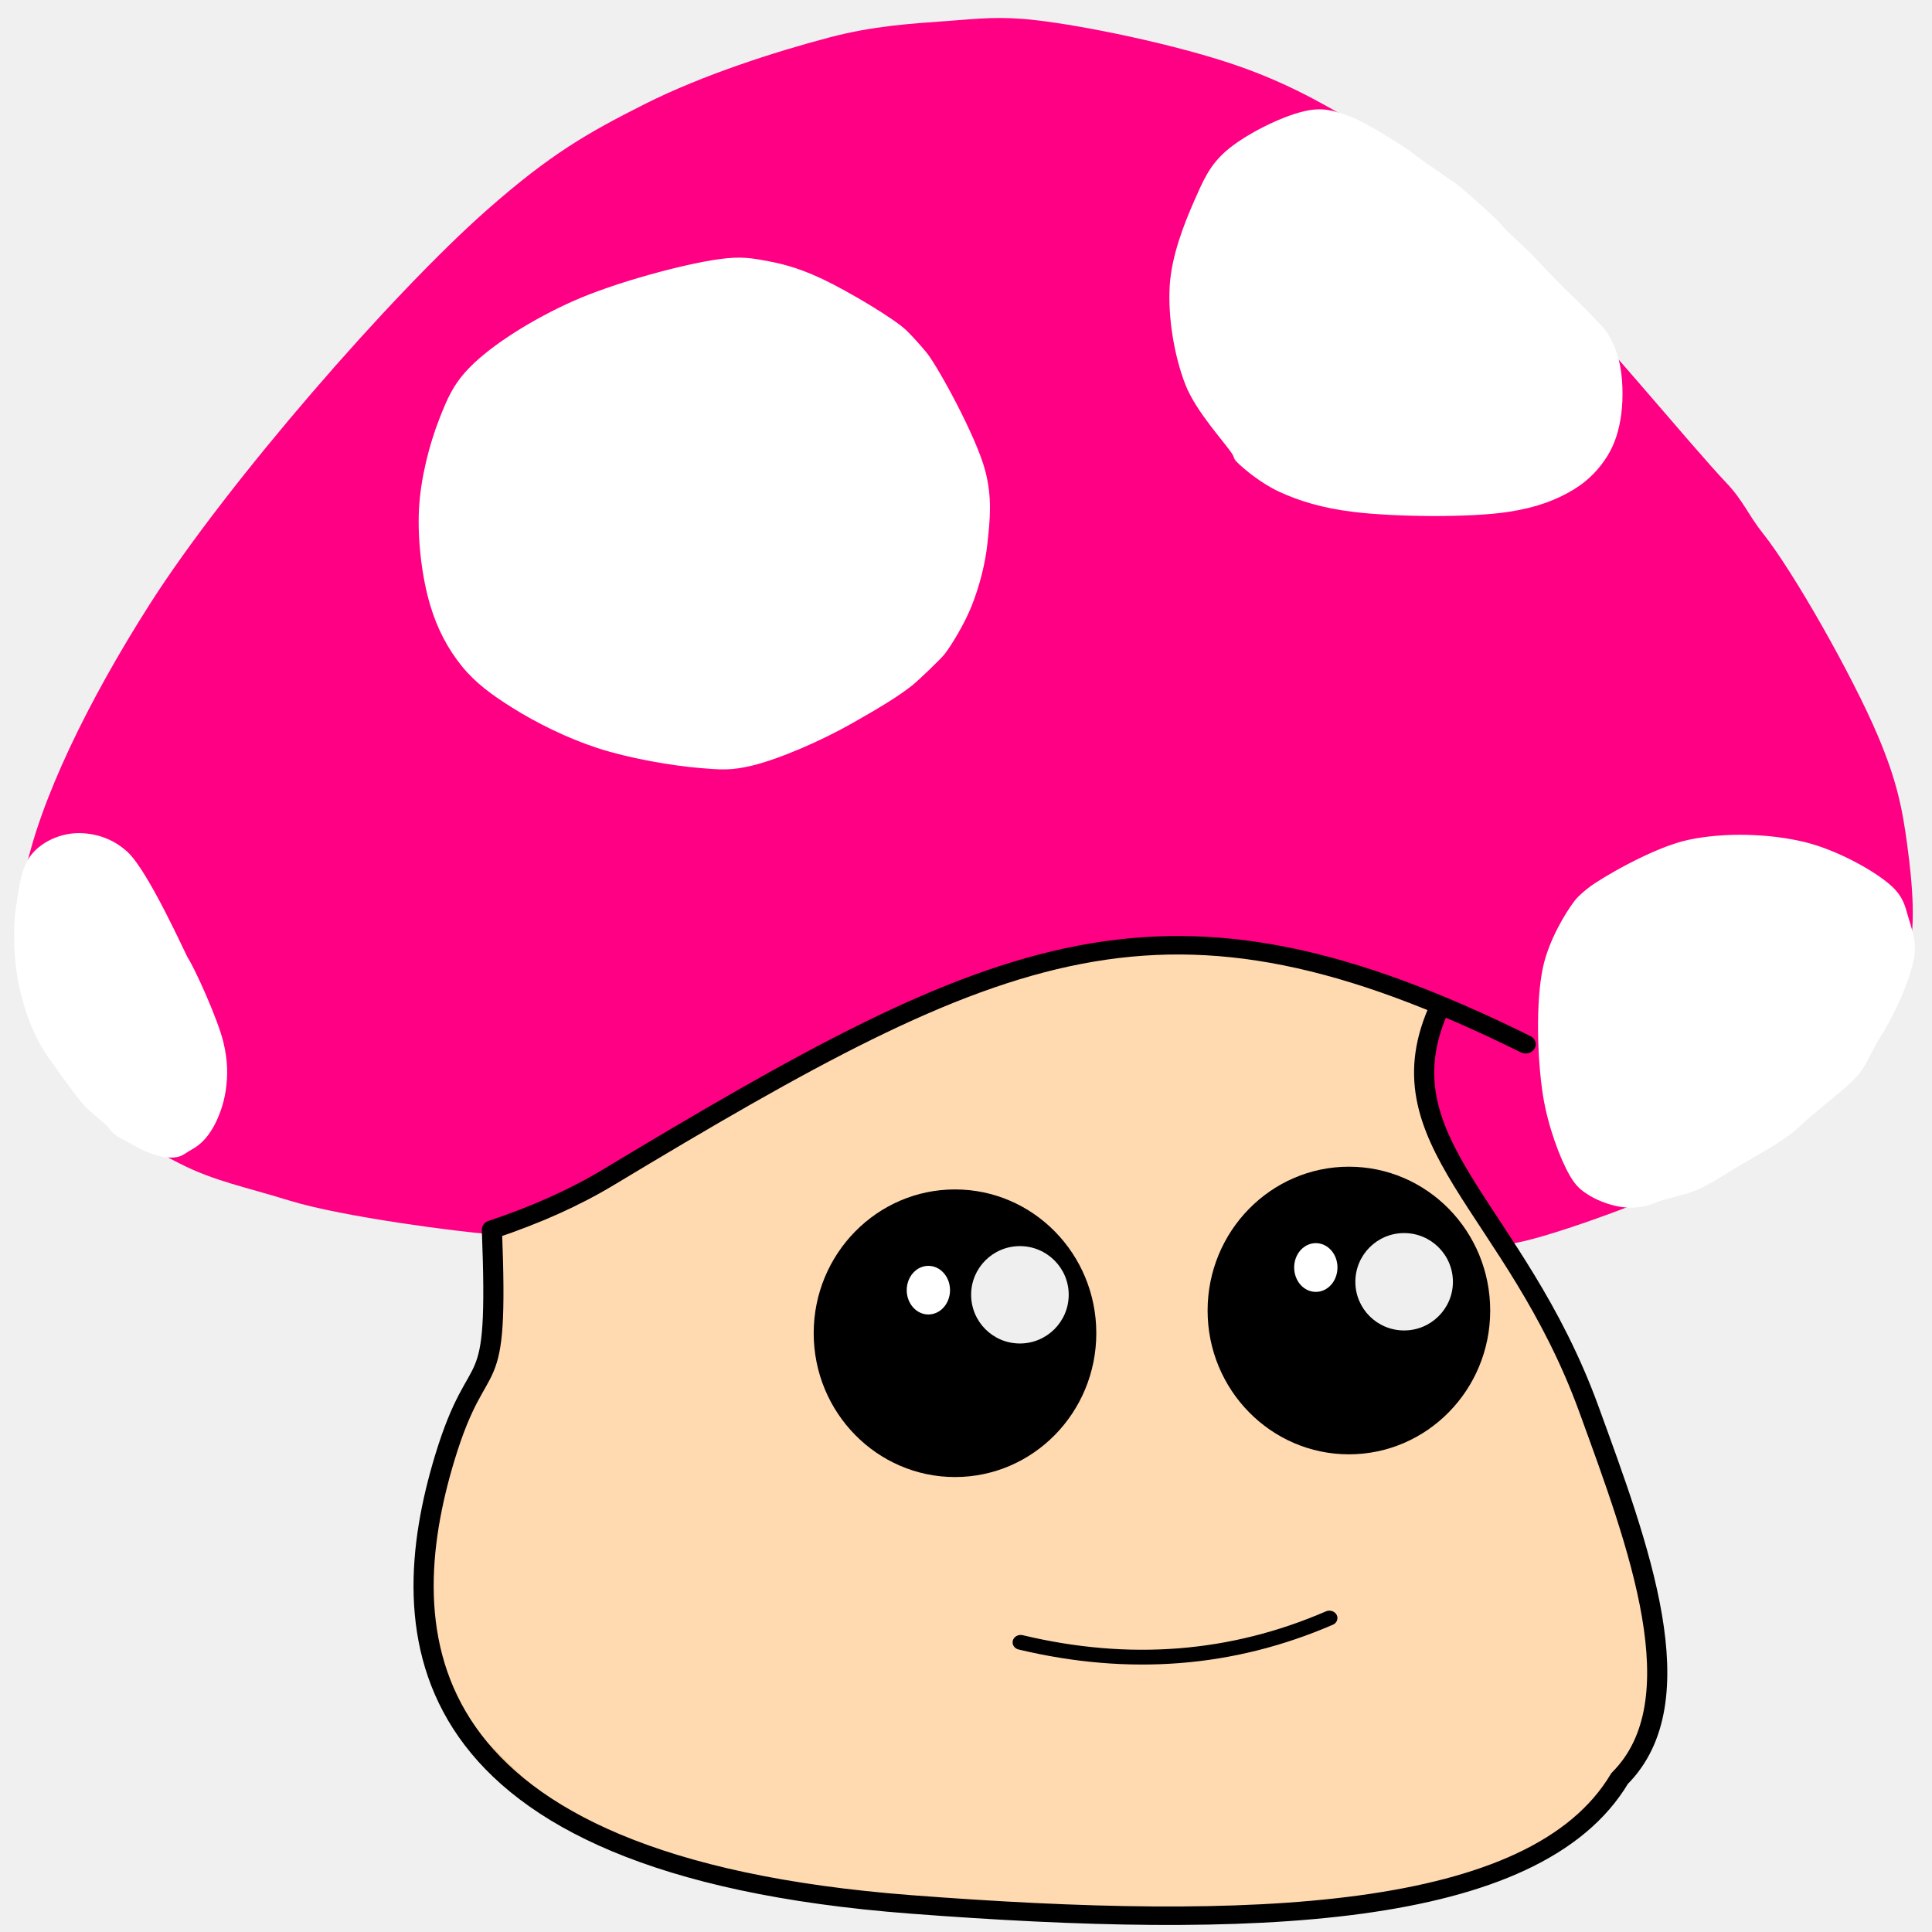
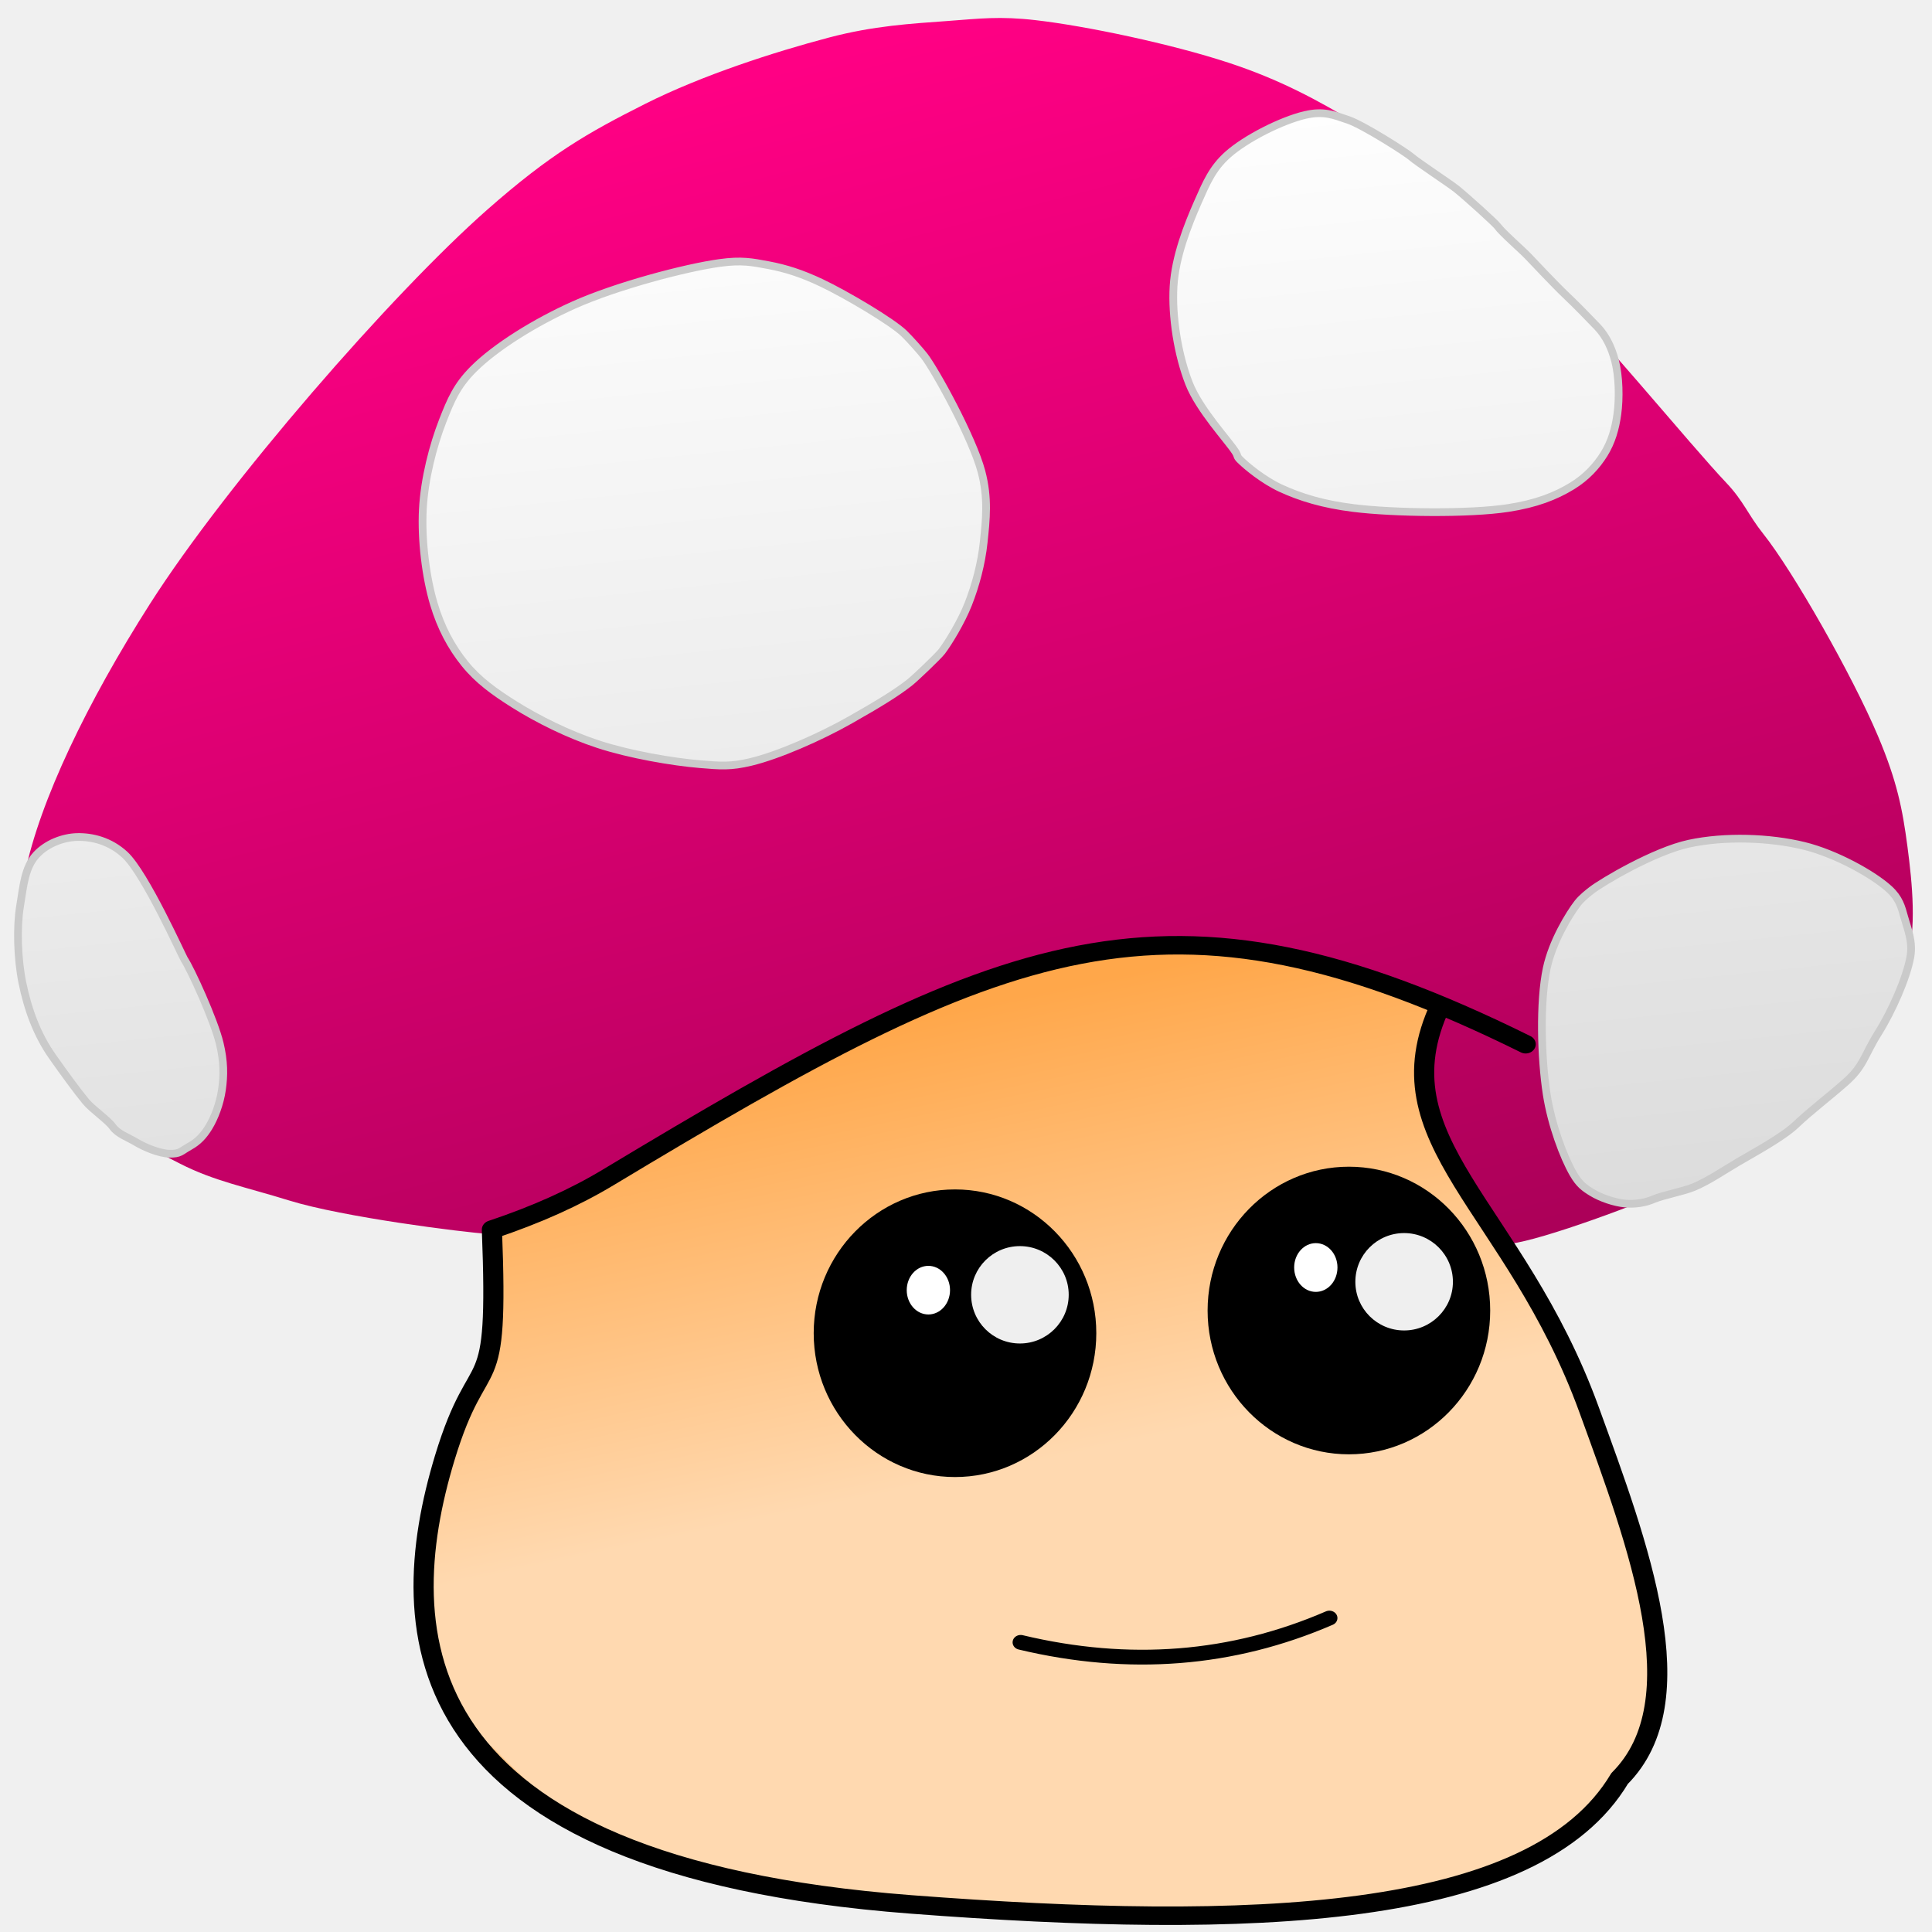
<svg xmlns="http://www.w3.org/2000/svg" viewBox="0 0 500 500">
  <defs>
-     <path d="M298.87 255.57C292.68 270 307.11 276.19 314.33 297.84C319.14 312.27 317.77 323.61 310.21 331.86C301.96 346.98 281.34 353.16 248.35 350.41C198.87 346.29 197.84 321.55 202.99 302.99C206.43 290.62 207.8 274.81 207.11 255.57" id="d1Kf6qWtlf" />
-     <path d="" id="aA8mXbSju" />
-     <path d="M197.84 268.53C236.3 243.27 273.08 240.11 308.17 259.06" id="ahcPAOVe" />
-     <path d="M206.08 171.03C145.6 237.7 145.6 273.78 206.08 279.28" id="b1Y0ThzXfE" />
-     <path d="M304.02 171.03C277.22 133.92 244.57 133.92 206.08 171.03" id="a9SUUGEP" />
-     <path d="M310.21 279.28C359.69 264.16 357.63 228.08 304.02 171.03" id="a2yrPmMcUU" />
-     <path d="M263.81 292.48C263.81 298.46 259.43 303.31 254.02 303.31C248.62 303.31 244.23 298.46 244.23 292.48C244.23 286.51 248.62 281.66 254.02 281.66C259.43 281.66 263.81 286.51 263.81 292.48Z" id="aAH8UBBu" />
-     <path d="M259.03 322.58C269.59 325.33 279.6 324.47 289.07 320" id="c3nCAFjV4" />
-     <path d="M306.13 280.63L310.21 279.28" id="a1XrWgPnmU" />
-     <path d="" id="a3dpvI8eBE" />
-     <path d="M260.78 289.83C260.78 291.86 259.26 293.5 257.4 293.5C255.53 293.5 254.02 291.86 254.02 289.83C254.02 287.81 255.53 286.17 257.4 286.17C259.26 286.17 260.78 287.81 260.78 289.83Z" id="hFC3pCivW" />
-     <path d="M252.11 289C252.11 290.01 251.44 290.83 250.61 290.83C249.78 290.83 249.11 290.01 249.11 289C249.11 287.99 249.78 287.17 250.61 287.17C251.44 287.17 252.11 287.99 252.11 289Z" id="b6066pt1C" />
-     <path d="M297.81 290.78C297.81 296.75 293.43 301.6 288.02 301.6C282.62 301.6 278.23 296.75 278.23 290.78C278.23 284.8 282.62 279.95 288.02 279.95C293.43 279.95 297.81 284.8 297.81 290.78Z" id="a1VbTXaygl" />
-     <path d="M294.78 288.13C294.78 290.15 293.26 291.79 291.4 291.79C289.53 291.79 288.02 290.15 288.02 288.13C288.02 286.1 289.53 284.46 291.4 284.46C293.26 284.46 294.78 286.1 294.78 288.13Z" id="e1bbER9jnk" />
-     <path d="M286.11 287.29C286.11 288.31 285.44 289.13 284.61 289.13C283.78 289.13 283.11 288.31 283.11 287.29C283.11 286.28 283.78 285.46 284.61 285.46C285.44 285.46 286.11 286.28 286.11 287.29Z" id="a5ials4TT" />
+     <linearGradient gradientUnits="userSpaceOnUse" x1="269.462" y1="236.579" x2="269.462" y2="495.983" id="gradient-0" gradientTransform="matrix(-0.978625, 0.205652, -0.094353, -0.448991, 588.703, 422.0009)">
+       <stop offset="0" style="stop-color: rgba(255, 217, 176, 1)" />
+       <stop offset="1" style="stop-color: rgba(255, 167, 74, 1)" />
+     </linearGradient>
+     <linearGradient gradientUnits="userSpaceOnUse" x1="249.906" y1="4.652" x2="249.906" y2="321.898" id="gradient-2" gradientTransform="matrix(0.967326, -0.253535, 0.334317, 1.275536, 6.610148, 62.07818)">
+       <stop offset="0" style="stop-color: rgba(255, 0, 132, 1)" />
+       <stop offset="1" style="stop-color: rgba(153, 0, 79, 1)" />
+     </linearGradient>
+     <linearGradient gradientUnits="userSpaceOnUse" x1="249.622" y1="29.295" x2="249.622" y2="311.537" id="gradient-3" gradientTransform="matrix(0.994758, -0.102257, 0.156919, 1.526504, -3.288411, 10.10175)">
+       <stop offset="0" style="stop-color: rgba(255, 255, 255, 1)" />
+       <stop offset="1" style="stop-color: rgba(204, 204, 204, 1)" />
+     </linearGradient>
  </defs>
-   <path stroke-width="0" d="M 131.408 303.974 C 132.806 296.974 244.369 239.449 261.001 242.567 C 271.433 244.521 331.33 232.738 329.814 237.897 C 327.982 244.134 377.628 250.376 374.864 256.752 C 372.471 262.279 368.516 271.059 369.017 277.37 C 369.677 285.732 370.644 291.823 374.68 298.505 C 377.304 302.852 382.764 312.368 386.109 317.25 C 392.501 326.575 399.103 334.698 403.245 346.436 C 405.74 353.506 418.827 383.825 420.48 390.258 C 422.751 399.115 424.893 404.127 426.835 414.876 C 428.628 424.796 430.589 432.009 428.344 440.907 C 426.168 449.529 423.879 455.528 421.021 458.801 C 419.816 460.182 409.995 471.409 409.046 472.211 C 406.533 474.336 400.073 478.967 392.317 482.146 C 383.671 485.692 374.652 490.242 362.319 492.305 C 346.272 494.988 327.696 495.247 310.625 495.695 C 296.788 496.058 292.804 496.098 284.218 495.697 C 278.078 495.413 263.165 494.765 259.04 494.267 C 248.779 493.033 240.706 493.065 231.102 492.196 C 220.098 491.199 214.977 490.478 199.9 487.412 C 187.338 484.859 170.159 480.664 160.798 476.36 C 152.976 472.764 140.599 465.726 138.138 463.852 C 137.254 463.181 128.683 454.847 128.011 454.017 C 126.248 451.834 123.133 451.796 119.988 446.439 C 116.806 441.011 111.435 424.058 110.069 416.481 C 108.22 406.251 111.961 390.358 114.61 378.245 C 117.073 366.96 124.06 358.756 127.001 350.024 C 129.298 343.209 127.883 334.456 127.892 327.745 C 127.902 319.75 128.808 327.422 127.976 318.234 C 127.152 309.099 129.812 311.972 131.408 303.974 Z" style="stroke-width: 2px; fill: rgb(255, 217, 176); stroke: rgb(255, 201, 142);">
+   <path stroke-width="0" d="M 131.408 303.974 C 132.806 296.974 244.369 239.449 261.001 242.567 C 271.433 244.521 331.33 232.738 329.814 237.897 C 327.982 244.134 377.628 250.376 374.864 256.752 C 372.471 262.279 368.516 271.059 369.017 277.37 C 369.677 285.732 370.644 291.823 374.68 298.505 C 377.304 302.852 382.764 312.368 386.109 317.25 C 392.501 326.575 399.103 334.698 403.245 346.436 C 405.74 353.506 418.827 383.825 420.48 390.258 C 422.751 399.115 424.893 404.127 426.835 414.876 C 428.628 424.796 430.589 432.009 428.344 440.907 C 426.168 449.529 423.879 455.528 421.021 458.801 C 419.816 460.182 409.995 471.409 409.046 472.211 C 406.533 474.336 400.073 478.967 392.317 482.146 C 383.671 485.692 374.652 490.242 362.319 492.305 C 346.272 494.988 327.696 495.247 310.625 495.695 C 296.788 496.058 292.804 496.098 284.218 495.697 C 278.078 495.413 263.165 494.765 259.04 494.267 C 248.779 493.033 240.706 493.065 231.102 492.196 C 220.098 491.199 214.977 490.478 199.9 487.412 C 187.338 484.859 170.159 480.664 160.798 476.36 C 152.976 472.764 140.599 465.726 138.138 463.852 C 137.254 463.181 128.683 454.847 128.011 454.017 C 126.248 451.834 123.133 451.796 119.988 446.439 C 116.806 441.011 111.435 424.058 110.069 416.481 C 108.22 406.251 111.961 390.358 114.61 378.245 C 117.073 366.96 124.06 358.756 127.001 350.024 C 129.298 343.209 127.883 334.456 127.892 327.745 C 127.902 319.75 128.808 327.422 127.976 318.234 C 127.152 309.099 129.812 311.972 131.408 303.974 Z" style="stroke-width: 2px; stroke: rgb(255, 201, 142); paint-order: fill; fill: url(#gradient-0);">
    </path>
-   <path stroke-width="0" d="M 245.271 5.428 C 253.544 4.819 258.671 4.14 268.073 5.225 C 281.143 6.729 303.127 11.364 317.923 16.223 C 331.24 20.597 341.026 25.909 351.476 32.21 C 361.333 38.155 368.589 42.177 371.899 45.477 C 373.128 46.7 383.374 55.22 384.565 56.34 C 387.457 59.074 391.275 63.924 399.403 71.797 C 411.766 83.772 437.587 115.286 446.762 124.946 C 451.222 129.642 452.427 133.254 456.311 138.128 C 464.038 147.821 479.401 174.809 486.022 190.495 C 490.955 202.166 492.369 209.389 493.655 219.156 C 494.896 228.571 496.094 240.66 493.433 248.682 C 489.833 259.525 489.07 259.131 485.837 265.398 C 482.332 272.188 479.31 277.203 470.979 283.916 C 459.349 293.291 448.889 300.086 434.98 306.659 C 425.045 311.355 399.142 320.903 390.82 321.889 C 386.323 322.422 377.6 299.829 371.323 294.188 C 363.851 287.473 369.368 256.74 374.11 259.883 C 378.232 262.617 335.362 246.324 325.314 245.63 C 307.529 244.402 281.05 246.27 272.774 247.887 C 259.142 250.548 236.523 260.236 214.075 272.477 C 206.775 276.459 192.972 286.15 180.075 291.206 C 178.793 291.709 157.583 306.462 146.664 310.38 C 144.423 311.185 128.811 319.494 126.301 319.33 C 119.762 318.904 88.771 315 74.885 310.7 C 63.466 307.161 55.44 305.679 46.554 301.134 C 38.002 296.762 29.692 292.644 23.481 285.804 C 16.923 278.584 10.066 269.246 7.409 259.43 C 4.645 249.222 3.666 239.722 6.428 226.146 C 10.267 207.259 22.68 181.581 38.792 156.312 C 58.749 125.004 101.568 75.877 126.077 54.289 C 142.42 39.893 152.033 34.396 166.95 26.891 C 181.82 19.412 200.485 13.428 214.523 9.721 C 226.139 6.654 235.78 6.125 245.271 5.428 Z" style="stroke-width: 2px; paint-order: stroke markers; fill: rgb(255, 0, 132); stroke: rgb(255, 255, 255); stroke-opacity: 0;">
+   <path stroke-width="0" d="M 245.271 5.428 C 253.544 4.819 258.671 4.14 268.073 5.225 C 281.143 6.729 303.127 11.364 317.923 16.223 C 331.24 20.597 341.026 25.909 351.476 32.21 C 361.333 38.155 368.589 42.177 371.899 45.477 C 373.128 46.7 383.374 55.22 384.565 56.34 C 387.457 59.074 391.275 63.924 399.403 71.797 C 411.766 83.772 437.587 115.286 446.762 124.946 C 451.222 129.642 452.427 133.254 456.311 138.128 C 464.038 147.821 479.401 174.809 486.022 190.495 C 490.955 202.166 492.369 209.389 493.655 219.156 C 494.896 228.571 496.094 240.66 493.433 248.682 C 489.833 259.525 489.07 259.131 485.837 265.398 C 482.332 272.188 479.31 277.203 470.979 283.916 C 459.349 293.291 448.889 300.086 434.98 306.659 C 425.045 311.355 399.142 320.903 390.82 321.889 C 386.323 322.422 377.6 299.829 371.323 294.188 C 363.851 287.473 369.368 256.74 374.11 259.883 C 378.232 262.617 335.362 246.324 325.314 245.63 C 307.529 244.402 281.05 246.27 272.774 247.887 C 259.142 250.548 236.523 260.236 214.075 272.477 C 206.775 276.459 192.972 286.15 180.075 291.206 C 178.793 291.709 157.583 306.462 146.664 310.38 C 144.423 311.185 128.811 319.494 126.301 319.33 C 119.762 318.904 88.771 315 74.885 310.7 C 63.466 307.161 55.44 305.679 46.554 301.134 C 38.002 296.762 29.692 292.644 23.481 285.804 C 16.923 278.584 10.066 269.246 7.409 259.43 C 4.645 249.222 3.666 239.722 6.428 226.146 C 10.267 207.259 22.68 181.581 38.792 156.312 C 58.749 125.004 101.568 75.877 126.077 54.289 C 142.42 39.893 152.033 34.396 166.95 26.891 C 181.82 19.412 200.485 13.428 214.523 9.721 C 226.139 6.654 235.78 6.125 245.271 5.428 Z" style="stroke-width: 2px; paint-order: stroke markers; stroke: rgb(255, 255, 255); stroke-opacity: 0; fill: url(#gradient-2);">
    </path>
  <g transform="matrix(2.659603, 0, 0, 2.436879, -424.7705, -361.0493)" style="">
    <g>
      <g>
        <g />
      </g>
      <g>
        <g>
          <path transform="matrix(1, 0, 0, 1, 0, 0)" opacity="1" fill-opacity="0" stroke="#000000" stroke-width="1" stroke-opacity="1" />
        </g>
      </g>
      <g>
        <g>
          <path d="M 299.878 254.929 C 293.688 269.359 307.11 276.19 314.33 297.84 C 319.14 312.27 324.87 328.792 317.31 337.042 C 309.06 352.162 281.34 353.16 248.35 350.41 C 198.87 346.29 197.84 321.55 202.99 302.99 C 206.43 290.62 208.268 297.986 207.578 278.746 Q 214.013 276.406 218.885 273.206 C 257.345 247.946 273.08 240.11 308.17 259.06" opacity="1" fill-opacity="0" stroke="#000000" stroke-opacity="1" style="stroke-width: 1.962px; stroke-linecap: round; stroke-linejoin: round;" transform="matrix(1, 0, 0, 1, 0, 0)" />
        </g>
      </g>
      <g>
        <g />
      </g>
      <g>
        <g />
      </g>
      <g>
        <g />
      </g>
      <g transform="matrix(1, 0, 0, 1, 16.33194, 1.713907)">
-         <path d="M 250.058 288.03 C 250.058 296.467 243.907 303.31 236.308 303.31 C 228.724 303.31 222.559 296.467 222.559 288.03 C 222.559 279.607 228.724 272.765 236.308 272.765 C 243.907 272.765 250.058 279.607 250.058 288.03 Z" opacity="1" fill-opacity="1" fill="#000000" style="" />
+         <path d="M 250.058 288.03 C 250.058 296.467 243.907 303.31 236.308 303.31 C 228.724 303.31 222.559 296.467 222.559 288.03 C 222.559 279.607 228.724 272.765 236.308 272.765 C 243.907 272.765 250.058 279.607 250.058 288.03 Z" opacity="1" fill-opacity="1" style="" fill="#000000" />
      </g>
      <g>
        <g>
          <path d="M 259.03 322.58 C 269.59 325.33 279.6 324.47 289.07 320" transform="matrix(1, 0, 0, 1, 0, 0)" opacity="1" fill-opacity="0" stroke="#000000" stroke-opacity="1" style="stroke-width: 1.57px; stroke-linecap: round;" />
        </g>
      </g>
      <g>
        <g />
      </g>
      <g>
        <g>
          <path transform="matrix(1, 0, 0, 1, 0, 0)" opacity="1" fill-opacity="0" stroke="#000000" stroke-width="1" stroke-opacity="1" />
        </g>
      </g>
      <g transform="matrix(1, 0, 0, 1, 17.90232, 1.371126)">
-         <path d="M 245.803 284.291 C 245.803 287.156 243.668 289.469 241.056 289.469 C 238.429 289.469 236.308 287.156 236.308 284.291 C 236.308 281.442 238.429 279.128 241.056 279.128 C 243.668 279.128 245.803 281.442 245.803 284.291 Z" opacity="1" fill-opacity="1" fill="#efefef" style="" />
+         <path d="M 245.803 284.291 C 245.803 287.156 243.668 289.469 241.056 289.469 C 238.429 289.469 236.308 287.156 236.308 284.291 C 236.308 281.442 238.429 279.128 241.056 279.128 C 243.668 279.128 245.803 281.442 245.803 284.291 Z" opacity="1" fill-opacity="1" style="" fill="#efefef" />
      </g>
      <g transform="matrix(1, 0, 0, 1, 18.53047, 2.056689)">
-         <path d="M 233.626 283.12 C 233.626 284.545 232.685 285.702 231.519 285.702 C 230.354 285.702 229.413 284.545 229.413 283.12 C 229.413 281.696 230.354 280.539 231.519 280.539 C 232.685 280.539 233.626 281.696 233.626 283.12 Z" opacity="1" fill-opacity="1" fill="#ffffff" style="" />
+         <path d="M 233.626 283.12 C 233.626 284.545 232.685 285.702 231.519 285.702 C 230.354 285.702 229.413 284.545 229.413 283.12 C 229.413 281.696 230.354 280.539 231.519 280.539 C 232.685 280.539 233.626 281.696 233.626 283.12 Z" opacity="1" fill-opacity="1" style="" fill="#ffffff" />
      </g>
      <g transform="matrix(1, 0, 0, 1, 6.909667, 1.713907)">
-         <path d="M 297.81 285.632 C 297.81 294.055 291.658 300.897 284.06 300.897 C 276.476 300.897 270.311 294.055 270.311 285.632 C 270.311 277.195 276.476 270.352 284.06 270.352 C 291.658 270.352 297.81 277.195 297.81 285.632 Z" opacity="1" fill-opacity="1" fill="#000000" style="" />
+         <path d="M 297.81 285.632 C 297.81 294.055 291.658 300.897 284.06 300.897 C 276.476 300.897 270.311 294.055 270.311 285.632 C 270.311 277.195 276.476 270.352 284.06 270.352 C 291.658 270.352 297.81 277.195 297.81 285.632 Z" opacity="1" fill-opacity="1" style="" fill="#000000" />
      </g>
      <g transform="matrix(1, 0, 0, 1, 7.537818, 2.39947)">
-         <path d="M 293.554 281.893 C 293.554 284.743 291.42 287.057 288.807 287.057 C 286.181 287.057 284.06 284.743 284.06 281.893 C 284.06 279.029 286.181 276.715 288.807 276.715 C 291.42 276.715 293.554 279.029 293.554 281.893 Z" opacity="1" fill-opacity="1" fill="#efefef" style="" />
+         <path d="M 293.554 281.893 C 293.554 284.743 291.42 287.057 288.807 287.057 C 286.181 287.057 284.06 284.743 284.06 281.893 C 284.06 279.029 286.181 276.715 288.807 276.715 C 291.42 276.715 293.554 279.029 293.554 281.893 Z" opacity="1" fill-opacity="1" style="" fill="#efefef" />
      </g>
      <g transform="matrix(1, 0, 0, 1, 8.480045, 2.056689)">
-         <path d="M 281.378 280.708 C 281.378 282.147 280.437 283.304 279.271 283.304 C 278.105 283.304 277.164 282.147 277.164 280.708 C 277.164 279.283 278.105 278.126 279.271 278.126 C 280.437 278.126 281.378 279.283 281.378 280.708 Z" opacity="1" fill-opacity="1" fill="#ffffff" style="" />
+         <path d="M 281.378 280.708 C 281.378 282.147 280.437 283.304 279.271 283.304 C 278.105 283.304 277.164 282.147 277.164 280.708 C 277.164 279.283 278.105 278.126 279.271 278.126 C 280.437 278.126 281.378 279.283 281.378 280.708 Z" opacity="1" fill-opacity="1" style="" fill="#ffffff" />
      </g>
    </g>
  </g>
-   <path stroke-width="0" d="M 337.716 29.767 C 342.543 28.637 345.096 29.722 348.993 31.056 C 352.784 32.354 363.949 39.443 365.258 40.615 C 366.735 41.937 375.306 47.581 376.921 48.889 C 379.991 51.376 387.042 57.805 387.529 58.502 C 388.684 60.155 394.041 64.789 395.577 66.438 C 396.327 67.243 402.816 74.1 405.249 76.387 C 407.676 78.669 411.186 82.27 413.429 84.623 C 415.647 86.95 417.111 90.027 418 93.48 C 419.01 97.404 419.138 103.043 418.571 107.194 C 418.056 110.971 417.041 114.42 415.143 117.479 C 413.185 120.634 410.511 123.527 406.857 125.765 C 402.565 128.393 397.509 130.371 390.286 131.479 C 380.24 133.02 360.786 132.783 350.287 131.479 C 342.403 130.5 336.564 128.704 331.43 126.336 C 327.08 124.329 322.542 120.62 320.859 118.908 C 320.015 118.049 320.463 118.085 319.716 116.908 C 317.894 114.038 310.386 106.022 307.717 99.194 C 304.855 91.874 303.243 82.028 303.717 74.052 C 304.169 66.446 307.376 58.298 310.002 52.338 C 312.201 47.347 313.766 43.592 317.716 40.052 C 322.424 35.834 331.734 31.167 337.716 29.767 Z M 186.291 68.052 C 191.951 67.277 194.606 67.824 198.862 68.623 C 203.36 69.467 207.491 70.786 212.576 73.194 C 218.92 76.199 230.892 83.286 234.004 86.337 C 235.471 87.775 238.105 90.726 239.147 92.051 C 242 95.681 251.689 113.304 254.004 122.05 C 255.821 128.919 255.191 134.514 254.575 140.336 C 253.984 145.921 252.477 151.502 250.575 156.335 C 248.79 160.871 245.434 166.384 243.718 168.621 C 242.789 169.833 236.863 175.494 235.439 176.614 C 232.049 179.281 227.772 181.933 220.004 186.335 C 212.083 190.824 201.338 195.505 194.291 197.192 C 189.075 198.441 186.479 198.208 181.148 197.763 C 174.064 197.172 163.01 195.288 154.863 192.62 C 147.062 190.066 139.166 186.114 133.149 182.335 C 127.953 179.072 123.753 176.046 120.292 171.764 C 116.771 167.407 114.104 162.393 112.292 156.335 C 110.206 149.359 109.021 139.751 109.435 131.765 C 109.841 123.95 112.096 115.254 114.578 108.908 C 116.689 103.511 118.208 99.84 122.578 95.48 C 128.312 89.757 138.603 83.367 148.577 78.909 C 159.562 73.998 177.37 69.273 186.291 68.052 Z M 437.142 218.334 C 446.386 216.349 457.99 216.738 466.856 218.906 C 475.084 220.917 484.724 226.28 488.856 230.048 C 491.546 232.502 492.078 234.67 492.856 237.477 C 493.698 240.517 495.134 243.715 494.382 247.762 C 493.382 253.144 489.72 261.544 486.055 267.399 C 482.388 273.259 482.391 275.887 477.499 280.182 C 473.021 284.115 468.549 287.48 464.756 291.077 C 461.247 294.403 453.581 298.498 449.77 300.753 C 445.778 303.116 441.988 305.717 438.32 307.227 C 435.61 308.342 430.176 309.379 428 310.332 C 425.801 311.296 423.133 311.704 420.571 311.475 C 417.814 311.229 414.303 310.021 412 308.618 C 409.936 307.361 408.694 306.429 407.143 303.761 C 404.687 299.535 401.522 291.135 400.286 283.19 C 398.832 273.84 398.435 259.346 400.286 250.619 C 401.767 243.636 406.151 236.526 408.286 233.762 C 409.377 232.349 411.12 231.011 412 230.334 C 414.717 228.245 428.134 220.268 437.142 218.334 Z M 20.009 216.62 C 23.907 216.539 28.48 217.67 32.294 221.191 C 37.6 226.089 47.191 247.538 47.722 248.334 C 49.353 250.774 55.404 263.944 56.865 270.047 C 57.981 274.709 57.97 278.334 57.436 282.047 C 56.934 285.539 55.562 289.244 54.008 291.761 C 52.686 293.901 51.269 295.443 49.151 296.618 C 46.747 297.952 46.682 298.641 43.828 298.58 C 41.186 298.523 37.342 296.881 35.196 295.589 C 33.06 294.304 30.498 293.483 29.141 291.576 C 27.912 289.847 23.822 287.033 22.209 285.073 C 19.88 282.244 16.725 277.923 13.521 273.365 C 9.631 267.832 7.236 261.393 5.791 254.33 C 4.536 248.197 4.292 240.006 5.184 234.569 C 6.056 229.257 6.394 224.476 9.437 221.191 C 12.094 218.325 16.307 216.697 20.009 216.62 Z" style="stroke-width: 2px; fill: rgb(255, 255, 255); stroke: rgb(255, 255, 255);" />
+   <path stroke-width="0" d="M 337.716 29.767 C 342.543 28.637 345.096 29.722 348.993 31.056 C 352.784 32.354 363.949 39.443 365.258 40.615 C 366.735 41.937 375.306 47.581 376.921 48.889 C 379.991 51.376 387.042 57.805 387.529 58.502 C 388.684 60.155 394.041 64.789 395.577 66.438 C 396.327 67.243 402.816 74.1 405.249 76.387 C 407.676 78.669 411.186 82.27 413.429 84.623 C 415.647 86.95 417.111 90.027 418 93.48 C 419.01 97.404 419.138 103.043 418.571 107.194 C 418.056 110.971 417.041 114.42 415.143 117.479 C 413.185 120.634 410.511 123.527 406.857 125.765 C 402.565 128.393 397.509 130.371 390.286 131.479 C 380.24 133.02 360.786 132.783 350.287 131.479 C 342.403 130.5 336.564 128.704 331.43 126.336 C 327.08 124.329 322.542 120.62 320.859 118.908 C 320.015 118.049 320.463 118.085 319.716 116.908 C 317.894 114.038 310.386 106.022 307.717 99.194 C 304.855 91.874 303.243 82.028 303.717 74.052 C 304.169 66.446 307.376 58.298 310.002 52.338 C 312.201 47.347 313.766 43.592 317.716 40.052 C 322.424 35.834 331.734 31.167 337.716 29.767 Z M 186.291 68.052 C 191.951 67.277 194.606 67.824 198.862 68.623 C 203.36 69.467 207.491 70.786 212.576 73.194 C 218.92 76.199 230.892 83.286 234.004 86.337 C 235.471 87.775 238.105 90.726 239.147 92.051 C 242 95.681 251.689 113.304 254.004 122.05 C 255.821 128.919 255.191 134.514 254.575 140.336 C 253.984 145.921 252.477 151.502 250.575 156.335 C 248.79 160.871 245.434 166.384 243.718 168.621 C 242.789 169.833 236.863 175.494 235.439 176.614 C 232.049 179.281 227.772 181.933 220.004 186.335 C 212.083 190.824 201.338 195.505 194.291 197.192 C 189.075 198.441 186.479 198.208 181.148 197.763 C 174.064 197.172 163.01 195.288 154.863 192.62 C 147.062 190.066 139.166 186.114 133.149 182.335 C 127.953 179.072 123.753 176.046 120.292 171.764 C 116.771 167.407 114.104 162.393 112.292 156.335 C 110.206 149.359 109.021 139.751 109.435 131.765 C 109.841 123.95 112.096 115.254 114.578 108.908 C 116.689 103.511 118.208 99.84 122.578 95.48 C 128.312 89.757 138.603 83.367 148.577 78.909 C 159.562 73.998 177.37 69.273 186.291 68.052 Z M 437.142 218.334 C 446.386 216.349 457.99 216.738 466.856 218.906 C 475.084 220.917 484.724 226.28 488.856 230.048 C 491.546 232.502 492.078 234.67 492.856 237.477 C 493.698 240.517 495.134 243.715 494.382 247.762 C 493.382 253.144 489.72 261.544 486.055 267.399 C 482.388 273.259 482.391 275.887 477.499 280.182 C 473.021 284.115 468.549 287.48 464.756 291.077 C 461.247 294.403 453.581 298.498 449.77 300.753 C 445.778 303.116 441.988 305.717 438.32 307.227 C 435.61 308.342 430.176 309.379 428 310.332 C 425.801 311.296 423.133 311.704 420.571 311.475 C 417.814 311.229 414.303 310.021 412 308.618 C 409.936 307.361 408.694 306.429 407.143 303.761 C 404.687 299.535 401.522 291.135 400.286 283.19 C 398.832 273.84 398.435 259.346 400.286 250.619 C 401.767 243.636 406.151 236.526 408.286 233.762 C 409.377 232.349 411.12 231.011 412 230.334 C 414.717 228.245 428.134 220.268 437.142 218.334 Z M 20.009 216.62 C 23.907 216.539 28.48 217.67 32.294 221.191 C 37.6 226.089 47.191 247.538 47.722 248.334 C 49.353 250.774 55.404 263.944 56.865 270.047 C 57.981 274.709 57.97 278.334 57.436 282.047 C 56.934 285.539 55.562 289.244 54.008 291.761 C 52.686 293.901 51.269 295.443 49.151 296.618 C 46.747 297.952 46.682 298.641 43.828 298.58 C 41.186 298.523 37.342 296.881 35.196 295.589 C 33.06 294.304 30.498 293.483 29.141 291.576 C 27.912 289.847 23.822 287.033 22.209 285.073 C 19.88 282.244 16.725 277.923 13.521 273.365 C 9.631 267.832 7.236 261.393 5.791 254.33 C 4.536 248.197 4.292 240.006 5.184 234.569 C 6.056 229.257 6.394 224.476 9.437 221.191 C 12.094 218.325 16.307 216.697 20.009 216.62 Z" style="stroke-width: 2px; fill: url(#gradient-3); stroke: rgb(202, 202, 202);" />
  <path style="fill: rgb(216, 216, 216); stroke: rgb(0, 0, 0); fill-opacity: 0; stroke-width: 10px; stroke-linecap: round; stroke-linejoin: round; visibility: hidden;" d="M 124.288 319.296 C 97.408 316.411 72.381 310.95 49.208 302.911 C 7.688 288.508 -5.011 259.532 8.998 215.296 C 24.838 165.279 58.056 122.176 94.807 82.851 C 133.803 41.123 172.577 20.289 207.854 10.786 C 249.933 -0.55 292.039 0.965 337.664 26.328 C 387.398 53.975 432.124 92.041 463.801 143.914 C 485.431 179.335 493.575 209.833 496.275 232.02 C 501.817 277.561 467.278 307.755 392.657 322.603">
    </path>
</svg>
